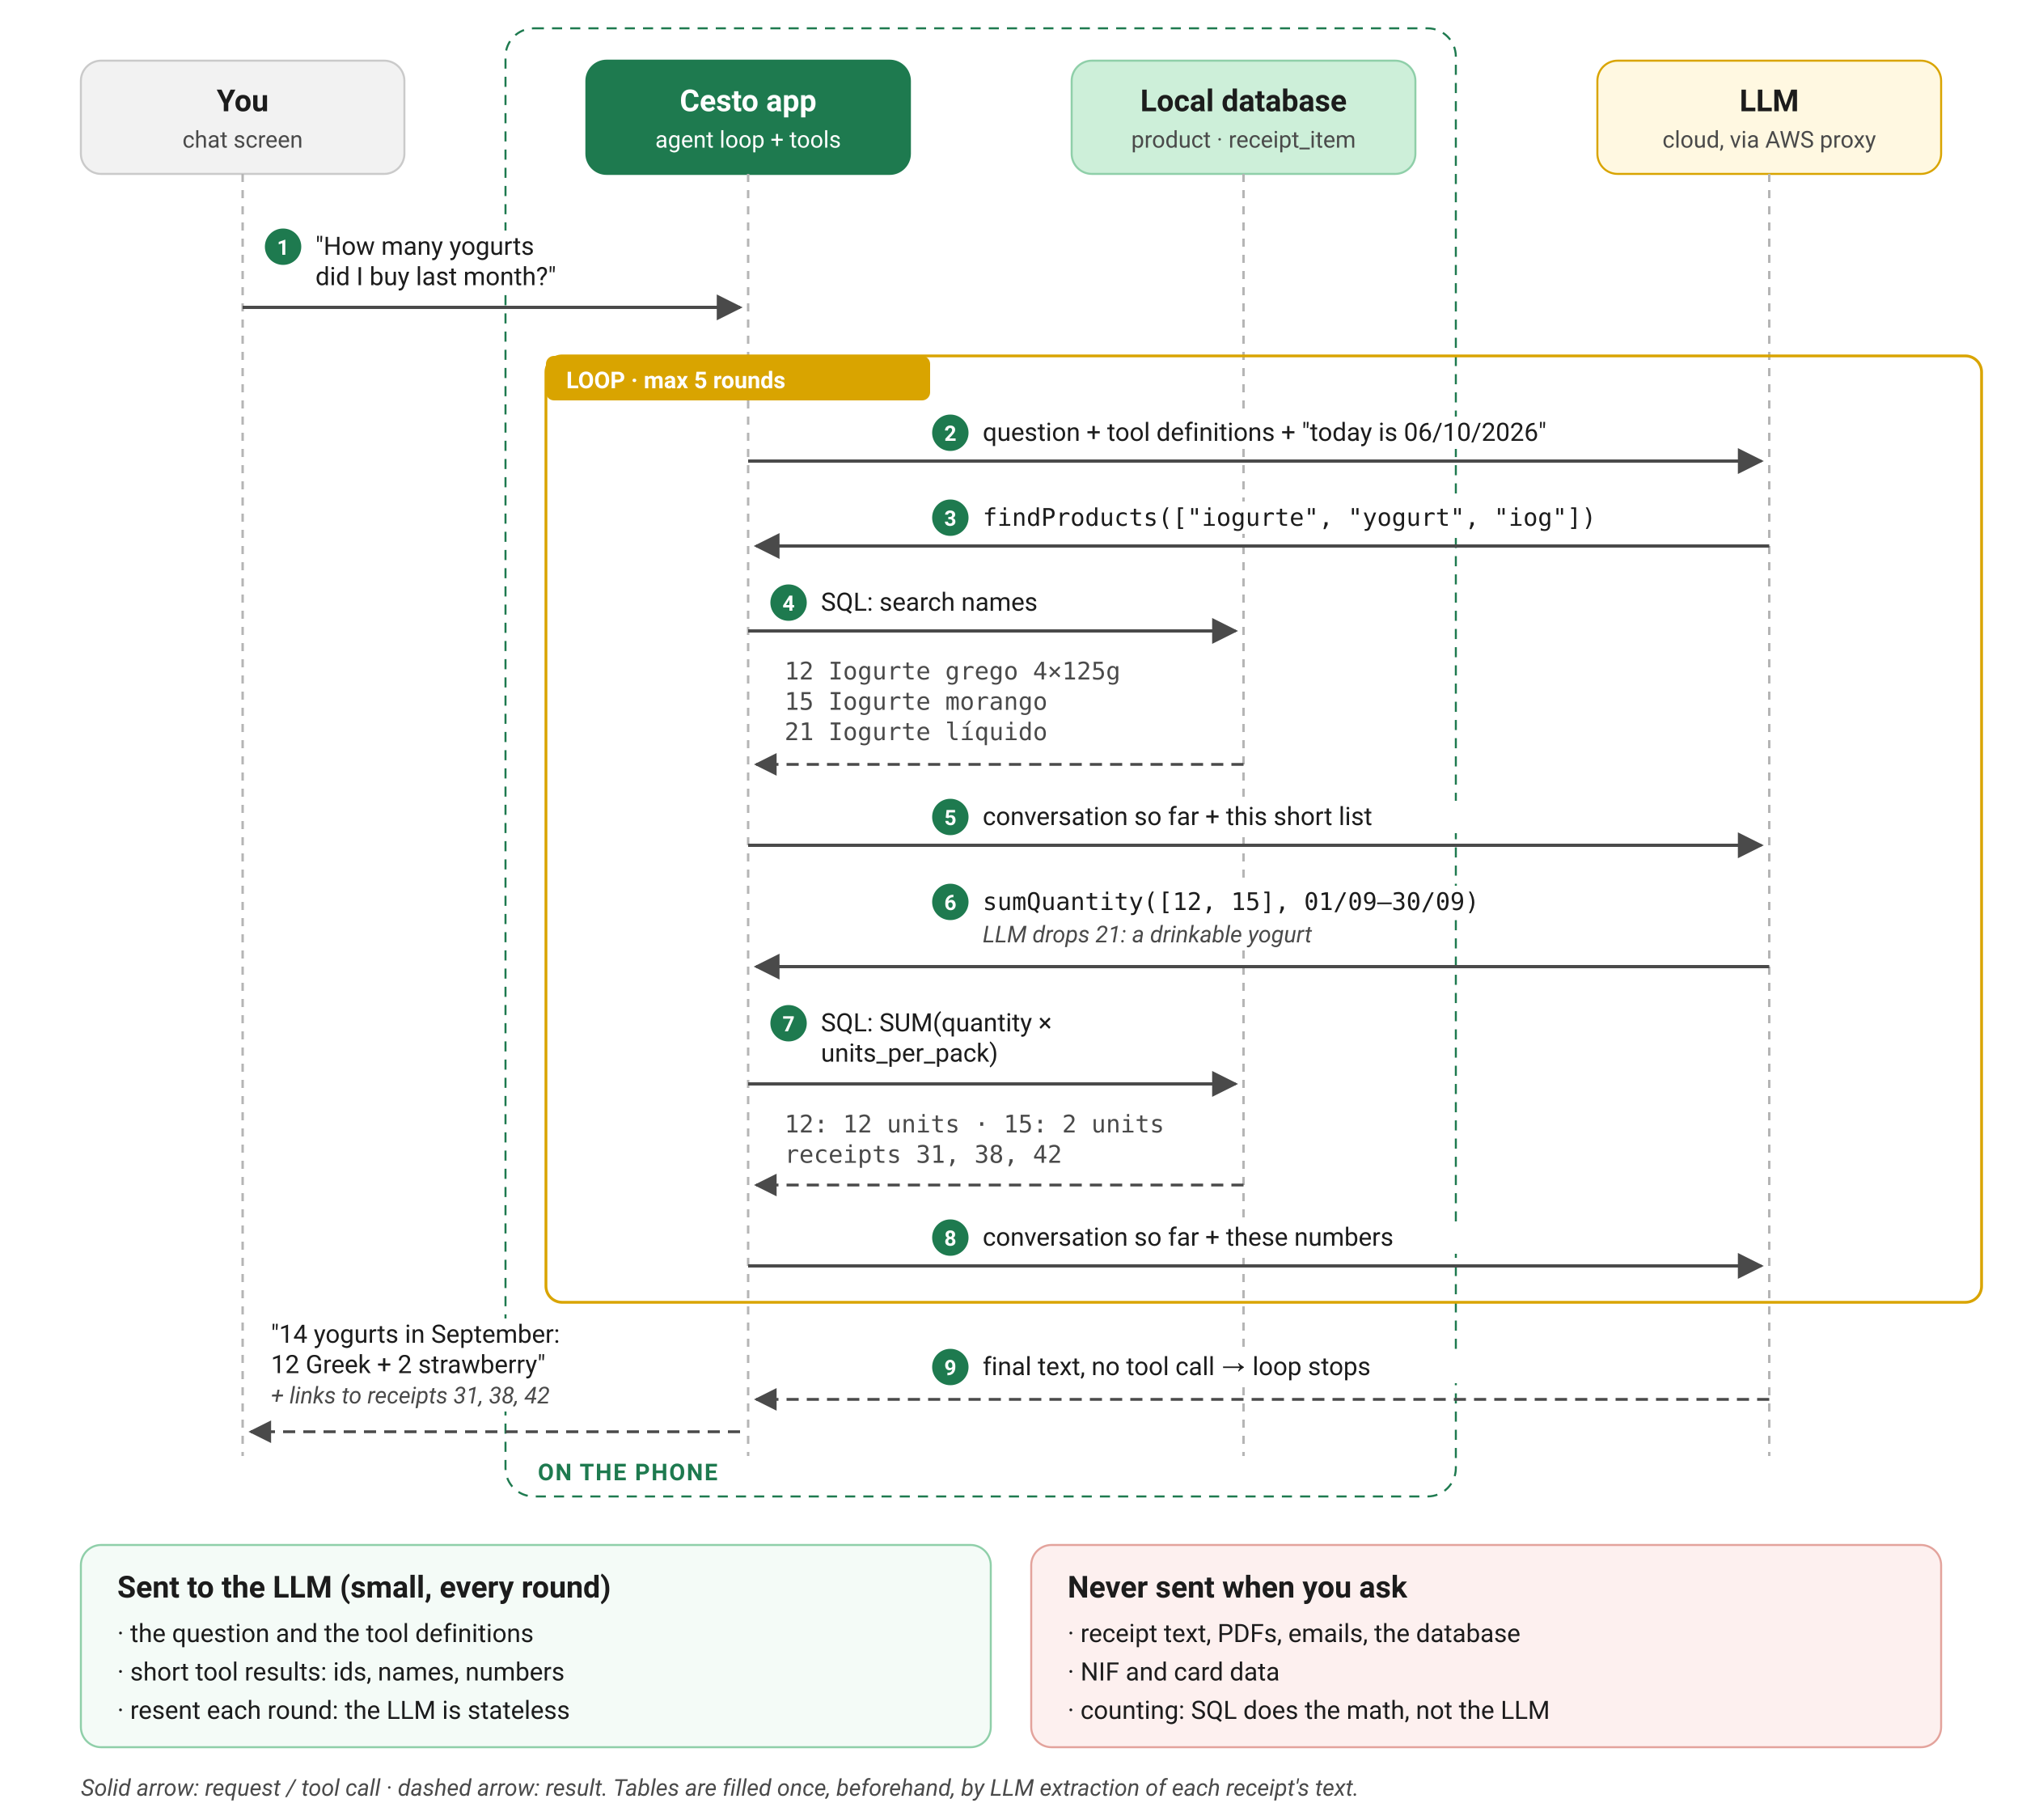
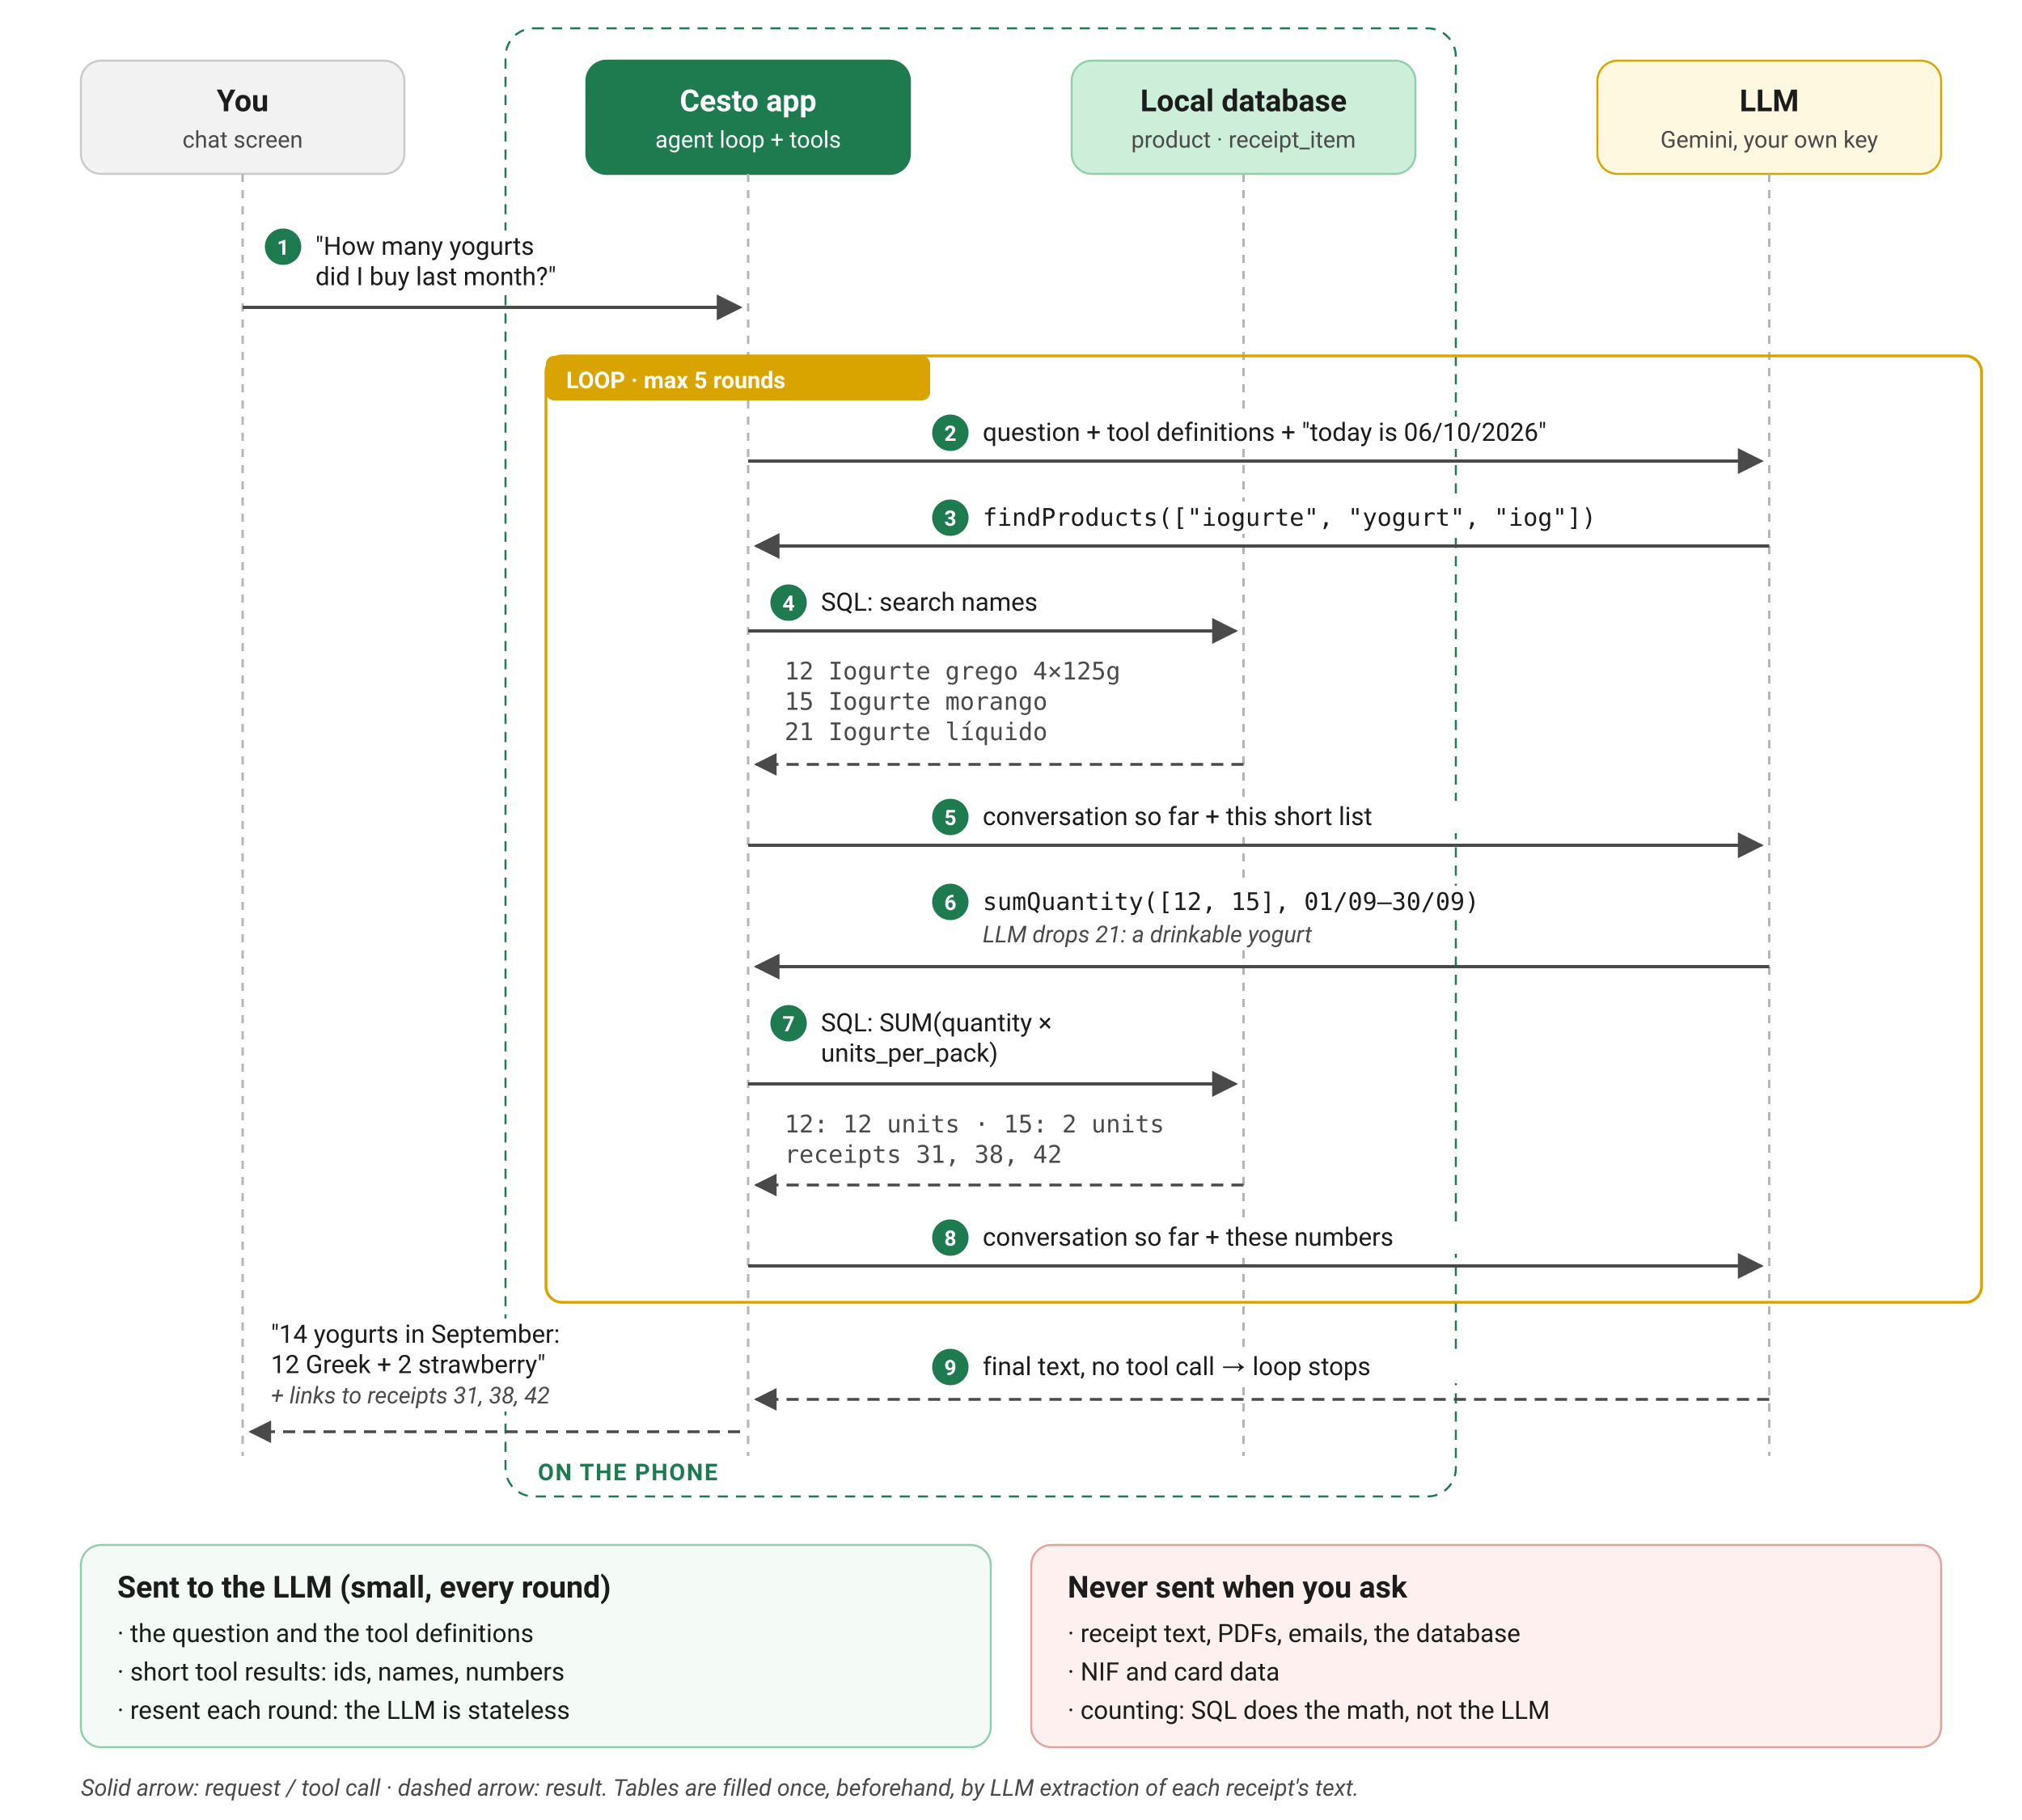
<svg xmlns="http://www.w3.org/2000/svg" width="1000" height="900" viewBox="0 0 1000 900" role="img" aria-labelledby="title desc">
  <style>
    text { font-family: -apple-system, BlinkMacSystemFont, "Segoe UI", Roboto, Helvetica, Arial, sans-serif; fill: #1c1c1c; }
    .bg { fill: #ffffff; }
    .h { font-size: 15px; font-weight: 700; }
    .sub { font-size: 11.5px; fill: #4a4a4a; }
    .msg { font-size: 12.5px; }
    .code { font-size: 12px; font-family: "SF Mono", Menlo, Consolas, monospace; fill: #1c1c1c; }
    .result { font-size: 12px; font-family: "SF Mono", Menlo, Consolas, monospace; fill: #4a4a4a; }
    .note { font-size: 11.5px; fill: #4a4a4a; font-style: italic; }
    .user { fill: #f2f2f2; stroke: #cacaca; }
    .app { fill: #1e7a4f; stroke: #1e7a4f; }
    .app-text .h, .app-text .sub { fill: #ffffff; }
    .db { fill: #cdefd9; stroke: #8fcfa9; }
    .llm { fill: #fff8e1; stroke: #d9a400; }
    .phone { fill: none; stroke: #1e7a4f; stroke-dasharray: 5 4; }
    .label-bg { fill: #ffffff; }
    .phone-label { font-size: 11.5px; font-weight: 700; fill: #1e7a4f; letter-spacing: 0.06em; }
    .lifeline { stroke: #b5b5b5; stroke-width: 1.2; stroke-dasharray: 4 4; }
    .call { fill: none; stroke: #4a4a4a; stroke-width: 1.6; }
    .reply { fill: none; stroke: #4a4a4a; stroke-width: 1.4; stroke-dasharray: 6 4; }
    .tip { fill: #4a4a4a; }
    .loop { fill: none; stroke: #d9a400; stroke-width: 1.4; }
    .loop-tag { fill: #d9a400; }
    .loop-label { font-size: 11.5px; font-weight: 700; fill: #ffffff; }
    .step { fill: #1e7a4f; }
    .step-text { font-size: 10.5px; font-weight: 700; fill: #ffffff; }
    .box-ok { fill: #f4fbf7; stroke: #8fcfa9; }
    .box-no { fill: #fdf0ef; stroke: #e3a39c; }
  </style>
  <defs>
    <marker id="arrow" viewBox="0 0 10 10" refX="9" refY="5" markerWidth="8" markerHeight="8" orient="auto-start-reverse">
      <path class="tip" d="M0,0 L10,5 L0,10 z" />
    </marker>
  </defs>
  <rect class="bg" x="0" y="0" width="1000" height="900" />
  <rect class="phone" x="250" y="14" width="470" height="726" rx="14" />
  <text class="phone-label" x="266" y="732">ON THE PHONE</text>
  <rect class="user" x="40" y="30" width="160" height="56" rx="10" />
  <text class="h" x="120" y="55" text-anchor="middle">You</text>
  <text class="sub" x="120" y="73" text-anchor="middle">chat screen</text>
  <rect class="app" x="290" y="30" width="160" height="56" rx="10" />
  <g class="app-text">
    <text class="h" x="370" y="55" text-anchor="middle">Cesto app</text>
    <text class="sub" x="370" y="73" text-anchor="middle">agent loop + tools</text>
  </g>
  <rect class="db" x="530" y="30" width="170" height="56" rx="10" />
  <text class="h" x="615" y="55" text-anchor="middle">Local database</text>
  <text class="sub" x="615" y="73" text-anchor="middle">product · receipt_item</text>
  <rect class="llm" x="790" y="30" width="170" height="56" rx="10" />
  <text class="h" x="875" y="55" text-anchor="middle">LLM</text>
-   <text class="sub" x="875" y="73" text-anchor="middle">cloud, via AWS proxy</text>
+   <text class="sub" x="875" y="73" text-anchor="middle">Gemini, your own key</text>
  <line class="lifeline" x1="120" y1="86" x2="120" y2="720" />
  <line class="lifeline" x1="370" y1="86" x2="370" y2="720" />
  <line class="lifeline" x1="615" y1="86" x2="615" y2="720" />
  <line class="lifeline" x1="875" y1="86" x2="875" y2="720" />
  <rect class="loop" x="270" y="176" width="710" height="468" rx="8" />
  <rect class="loop-tag" x="270" y="176" width="190" height="22" rx="4" />
  <text class="loop-label" x="280" y="192">LOOP · max 5 rounds</text>
  <circle class="step" cx="140" cy="122" r="9" />
  <text class="step-text" x="140" y="126" text-anchor="middle">1</text>
  <rect class="label-bg" x="152" y="114" width="122" height="16" rx="2" />
  <text class="msg" x="156" y="126">"How many yogurts</text>
  <rect class="label-bg" x="152" y="129" width="155" height="16" rx="2" />
  <text class="msg" x="156" y="141">did I buy last month?"</text>
  <path class="call" d="M120,152 L366,152" marker-end="url(#arrow)" />
  <circle class="step" cx="470" cy="214" r="9" />
  <text class="step-text" x="470" y="218" text-anchor="middle">2</text>
  <rect class="label-bg" x="482" y="206" width="350" height="16" rx="2" />
  <text class="msg" x="486" y="218">question + tool definitions + "today is 06/10/2026"</text>
  <path class="call" d="M370,228 L871,228" marker-end="url(#arrow)" />
  <circle class="step" cx="470" cy="256" r="9" />
  <text class="step-text" x="470" y="260" text-anchor="middle">3</text>
  <rect class="label-bg" x="482" y="248" width="319" height="16" rx="2" />
  <text class="code" x="486" y="260">findProducts(["iogurte", "yogurt", "iog"])</text>
  <path class="call" d="M875,270 L374,270" marker-end="url(#arrow)" />
  <circle class="step" cx="390" cy="298" r="9" />
  <text class="step-text" x="390" y="302" text-anchor="middle">4</text>
  <rect class="label-bg" x="402" y="290" width="122" height="16" rx="2" />
  <text class="msg" x="406" y="302">SQL: search names</text>
  <path class="call" d="M370,312 L611,312" marker-end="url(#arrow)" />
  <rect class="label-bg" x="384" y="324" width="178" height="16" rx="2" />
  <text class="result" x="388" y="336">12 Iogurte grego 4×125g</text>
  <rect class="label-bg" x="384" y="339" width="141" height="16" rx="2" />
  <text class="result" x="388" y="351">15 Iogurte morango</text>
  <rect class="label-bg" x="384" y="354" width="141" height="16" rx="2" />
  <text class="result" x="388" y="366">21 Iogurte líquido</text>
  <path class="reply" d="M615,378 L374,378" marker-end="url(#arrow)" />
  <circle class="step" cx="470" cy="404" r="9" />
  <text class="step-text" x="470" y="408" text-anchor="middle">5</text>
  <rect class="label-bg" x="482" y="396" width="256" height="16" rx="2" />
  <text class="msg" x="486" y="408">conversation so far + this short list</text>
  <path class="call" d="M370,418 L871,418" marker-end="url(#arrow)" />
  <circle class="step" cx="470" cy="446" r="9" />
  <text class="step-text" x="470" y="450" text-anchor="middle">6</text>
  <rect class="label-bg" x="482" y="438" width="260" height="16" rx="2" />
  <text class="code" x="486" y="450">sumQuantity([12, 15], 01/09–30/09)</text>
  <rect class="label-bg" x="482" y="454" width="206" height="16" rx="2" />
  <text class="note" x="486" y="466">LLM drops 21: a drinkable yogurt</text>
  <path class="call" d="M875,478 L374,478" marker-end="url(#arrow)" />
  <circle class="step" cx="390" cy="506" r="9" />
  <text class="step-text" x="390" y="510" text-anchor="middle">7</text>
  <rect class="label-bg" x="402" y="498" width="135" height="16" rx="2" />
  <text class="msg" x="406" y="510">SQL: SUM(quantity ×</text>
  <rect class="label-bg" x="402" y="513" width="108" height="16" rx="2" />
  <text class="msg" x="406" y="525">units_per_pack)</text>
  <path class="call" d="M370,536 L611,536" marker-end="url(#arrow)" />
  <rect class="label-bg" x="384" y="548" width="200" height="16" rx="2" />
  <text class="result" x="388" y="560">12: 12 units · 15: 2 units</text>
  <rect class="label-bg" x="384" y="563" width="149" height="16" rx="2" />
  <text class="result" x="388" y="575">receipts 31, 38, 42</text>
  <path class="reply" d="M615,586 L374,586" marker-end="url(#arrow)" />
  <circle class="step" cx="470" cy="612" r="9" />
  <text class="step-text" x="470" y="616" text-anchor="middle">8</text>
  <rect class="label-bg" x="482" y="604" width="242" height="16" rx="2" />
  <text class="msg" x="486" y="616">conversation so far + these numbers</text>
  <path class="call" d="M370,626 L871,626" marker-end="url(#arrow)" />
  <circle class="step" cx="470" cy="676" r="9" />
  <text class="step-text" x="470" y="680" text-anchor="middle">9</text>
  <rect class="label-bg" x="482" y="668" width="256" height="16" rx="2" />
  <text class="msg" x="486" y="680">final text, no tool call → loop stops</text>
  <path class="reply" d="M875,692 L374,692" marker-end="url(#arrow)" />
  <rect class="label-bg" x="130" y="652" width="176" height="16" rx="2" />
  <text class="msg" x="134" y="664">"14 yogurts in September:</text>
  <rect class="label-bg" x="130" y="667" width="169" height="16" rx="2" />
  <text class="msg" x="134" y="679">12 Greek + 2 strawberry"</text>
  <rect class="label-bg" x="130" y="682" width="194" height="16" rx="2" />
  <text class="note" x="134" y="694">+ links to receipts 31, 38, 42</text>
  <path class="reply" d="M366,708 L124,708" marker-end="url(#arrow)" />
  <rect class="box-ok" x="40" y="764" width="450" height="100" rx="10" />
  <text class="h" x="58" y="790">Sent to the LLM (small, every round)</text>
  <text class="msg" x="58" y="812">· the question and the tool definitions</text>
  <text class="msg" x="58" y="831">· short tool results: ids, names, numbers</text>
  <text class="msg" x="58" y="850">· resent each round: the LLM is stateless</text>
  <rect class="box-no" x="510" y="764" width="450" height="100" rx="10" />
  <text class="h" x="528" y="790">Never sent when you ask</text>
  <text class="msg" x="528" y="812">· receipt text, PDFs, emails, the database</text>
  <text class="msg" x="528" y="831">· NIF and card data</text>
  <text class="msg" x="528" y="850">· counting: SQL does the math, not the LLM</text>
  <text class="note" x="40" y="888">Solid arrow: request / tool call · dashed arrow: result. Tables are filled once, beforehand, by LLM extraction of each receipt's text.</text>
</svg>
